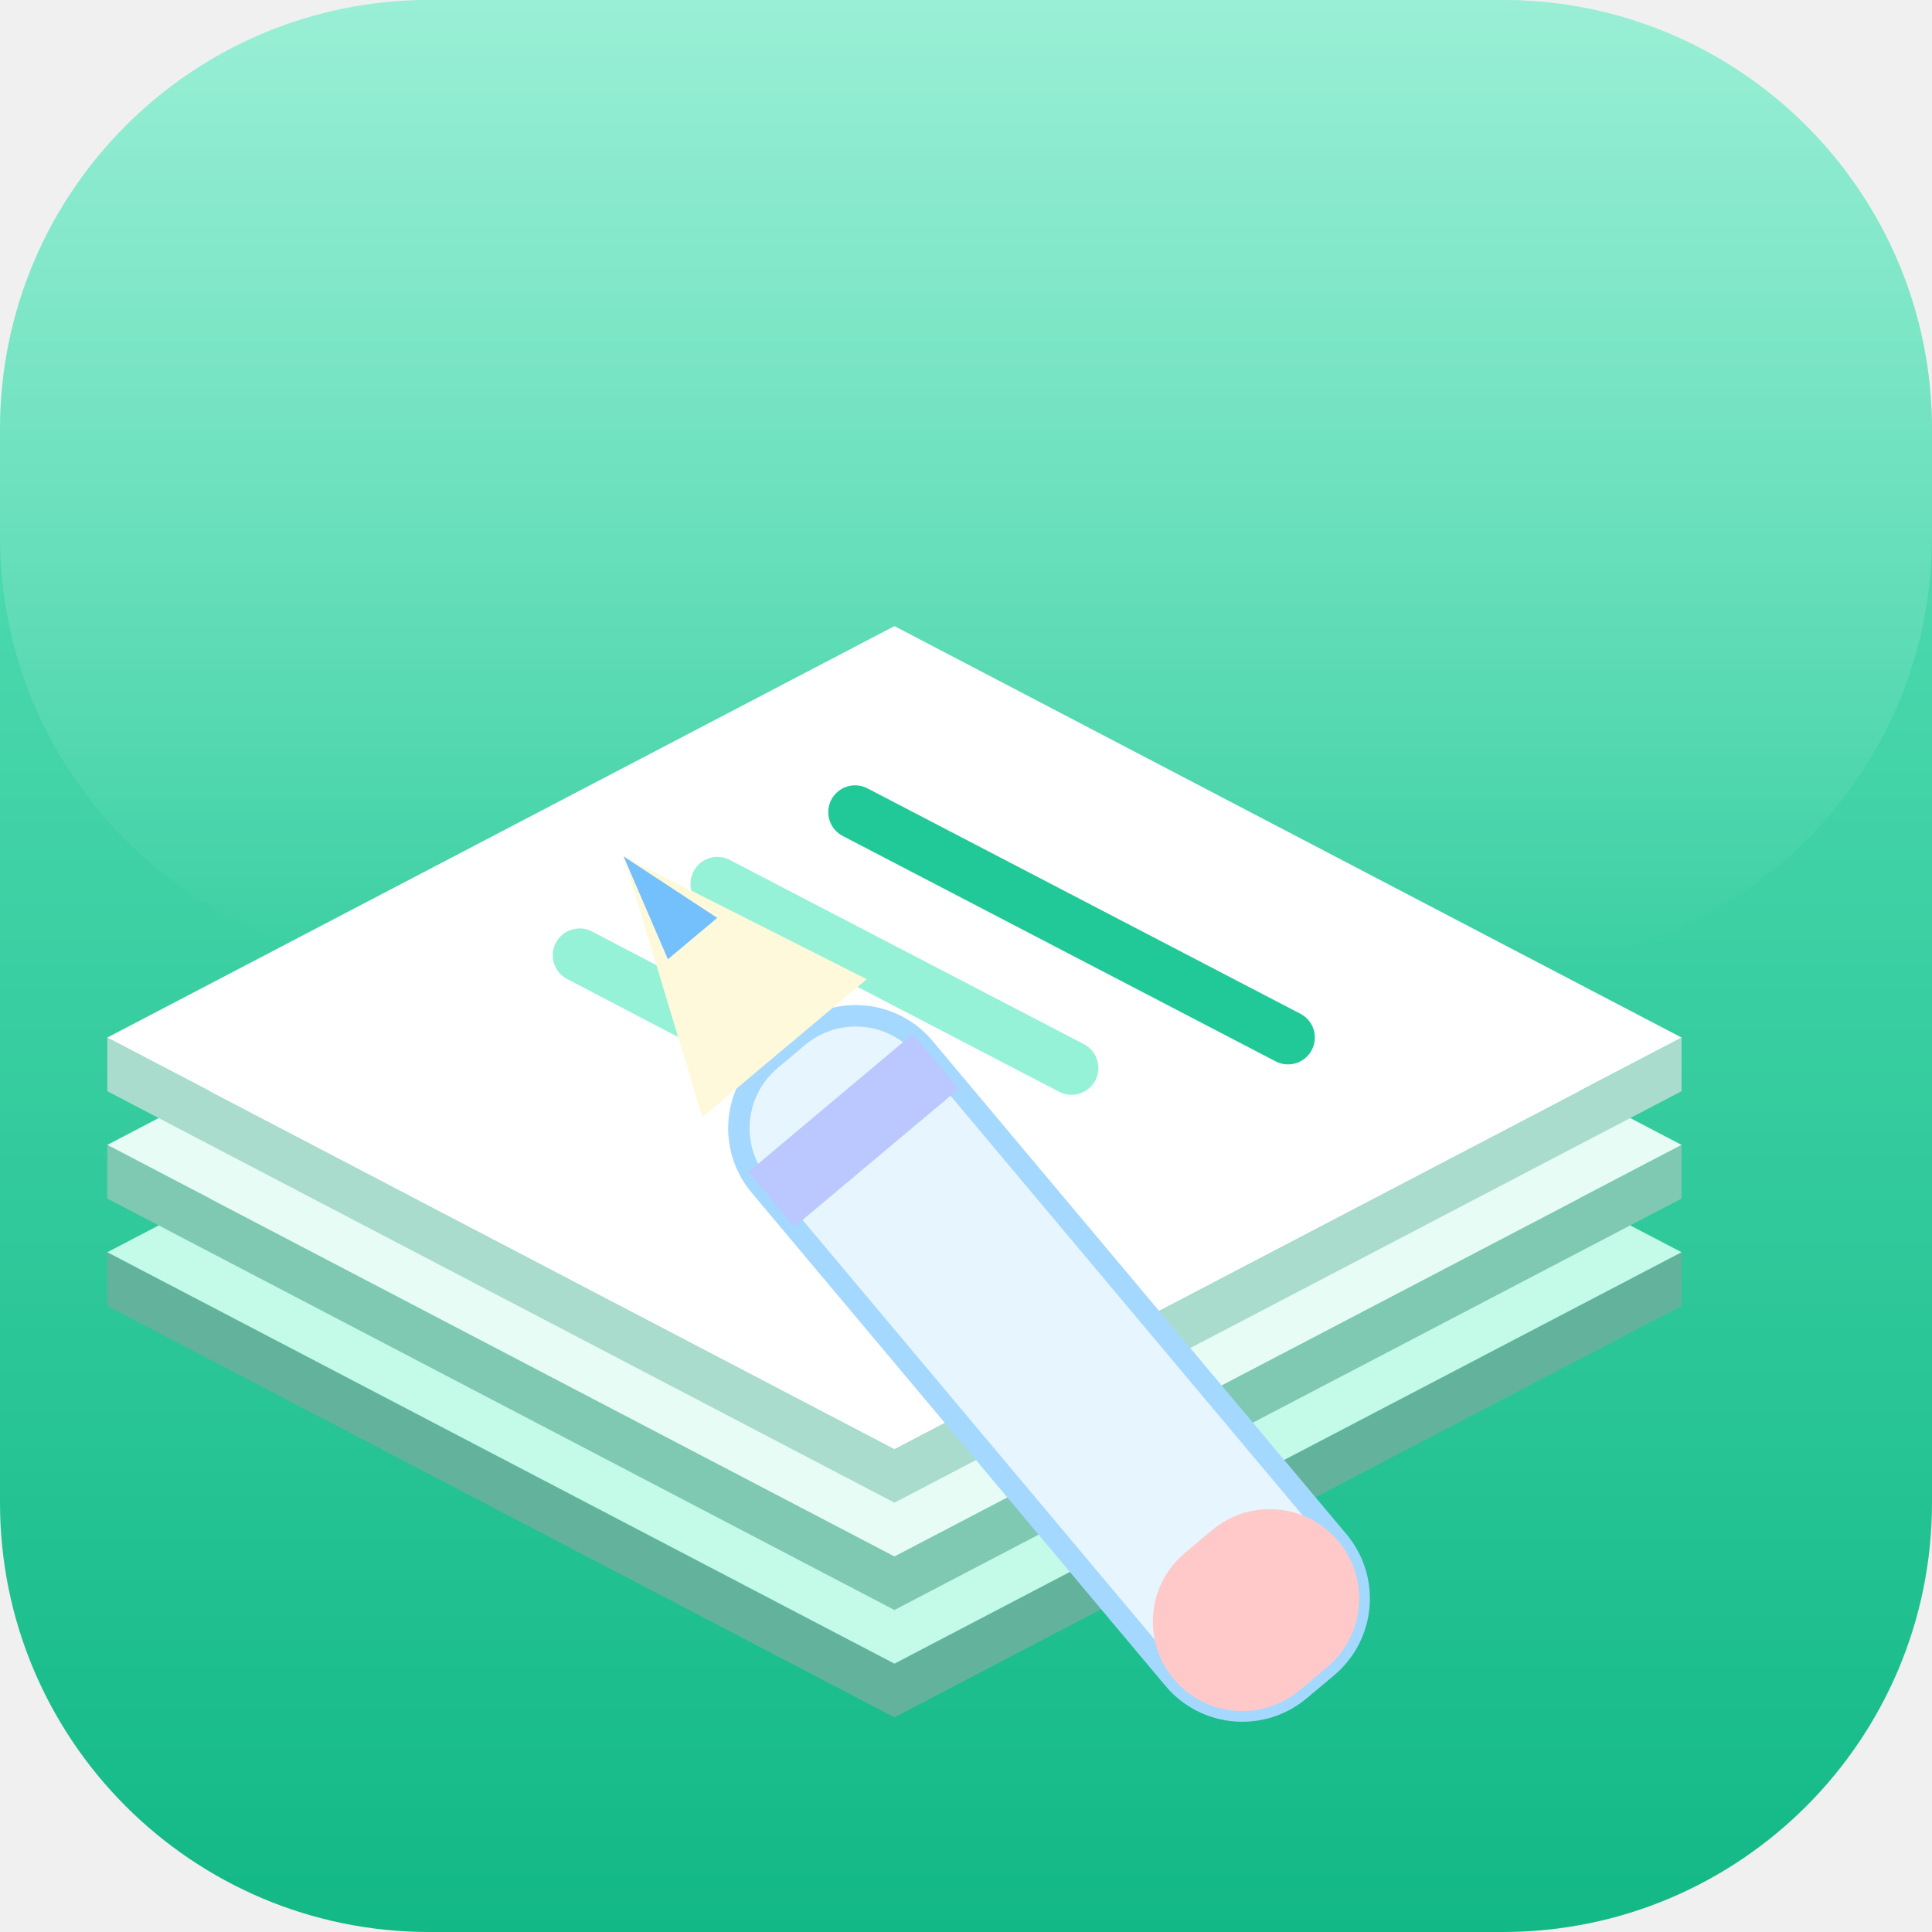
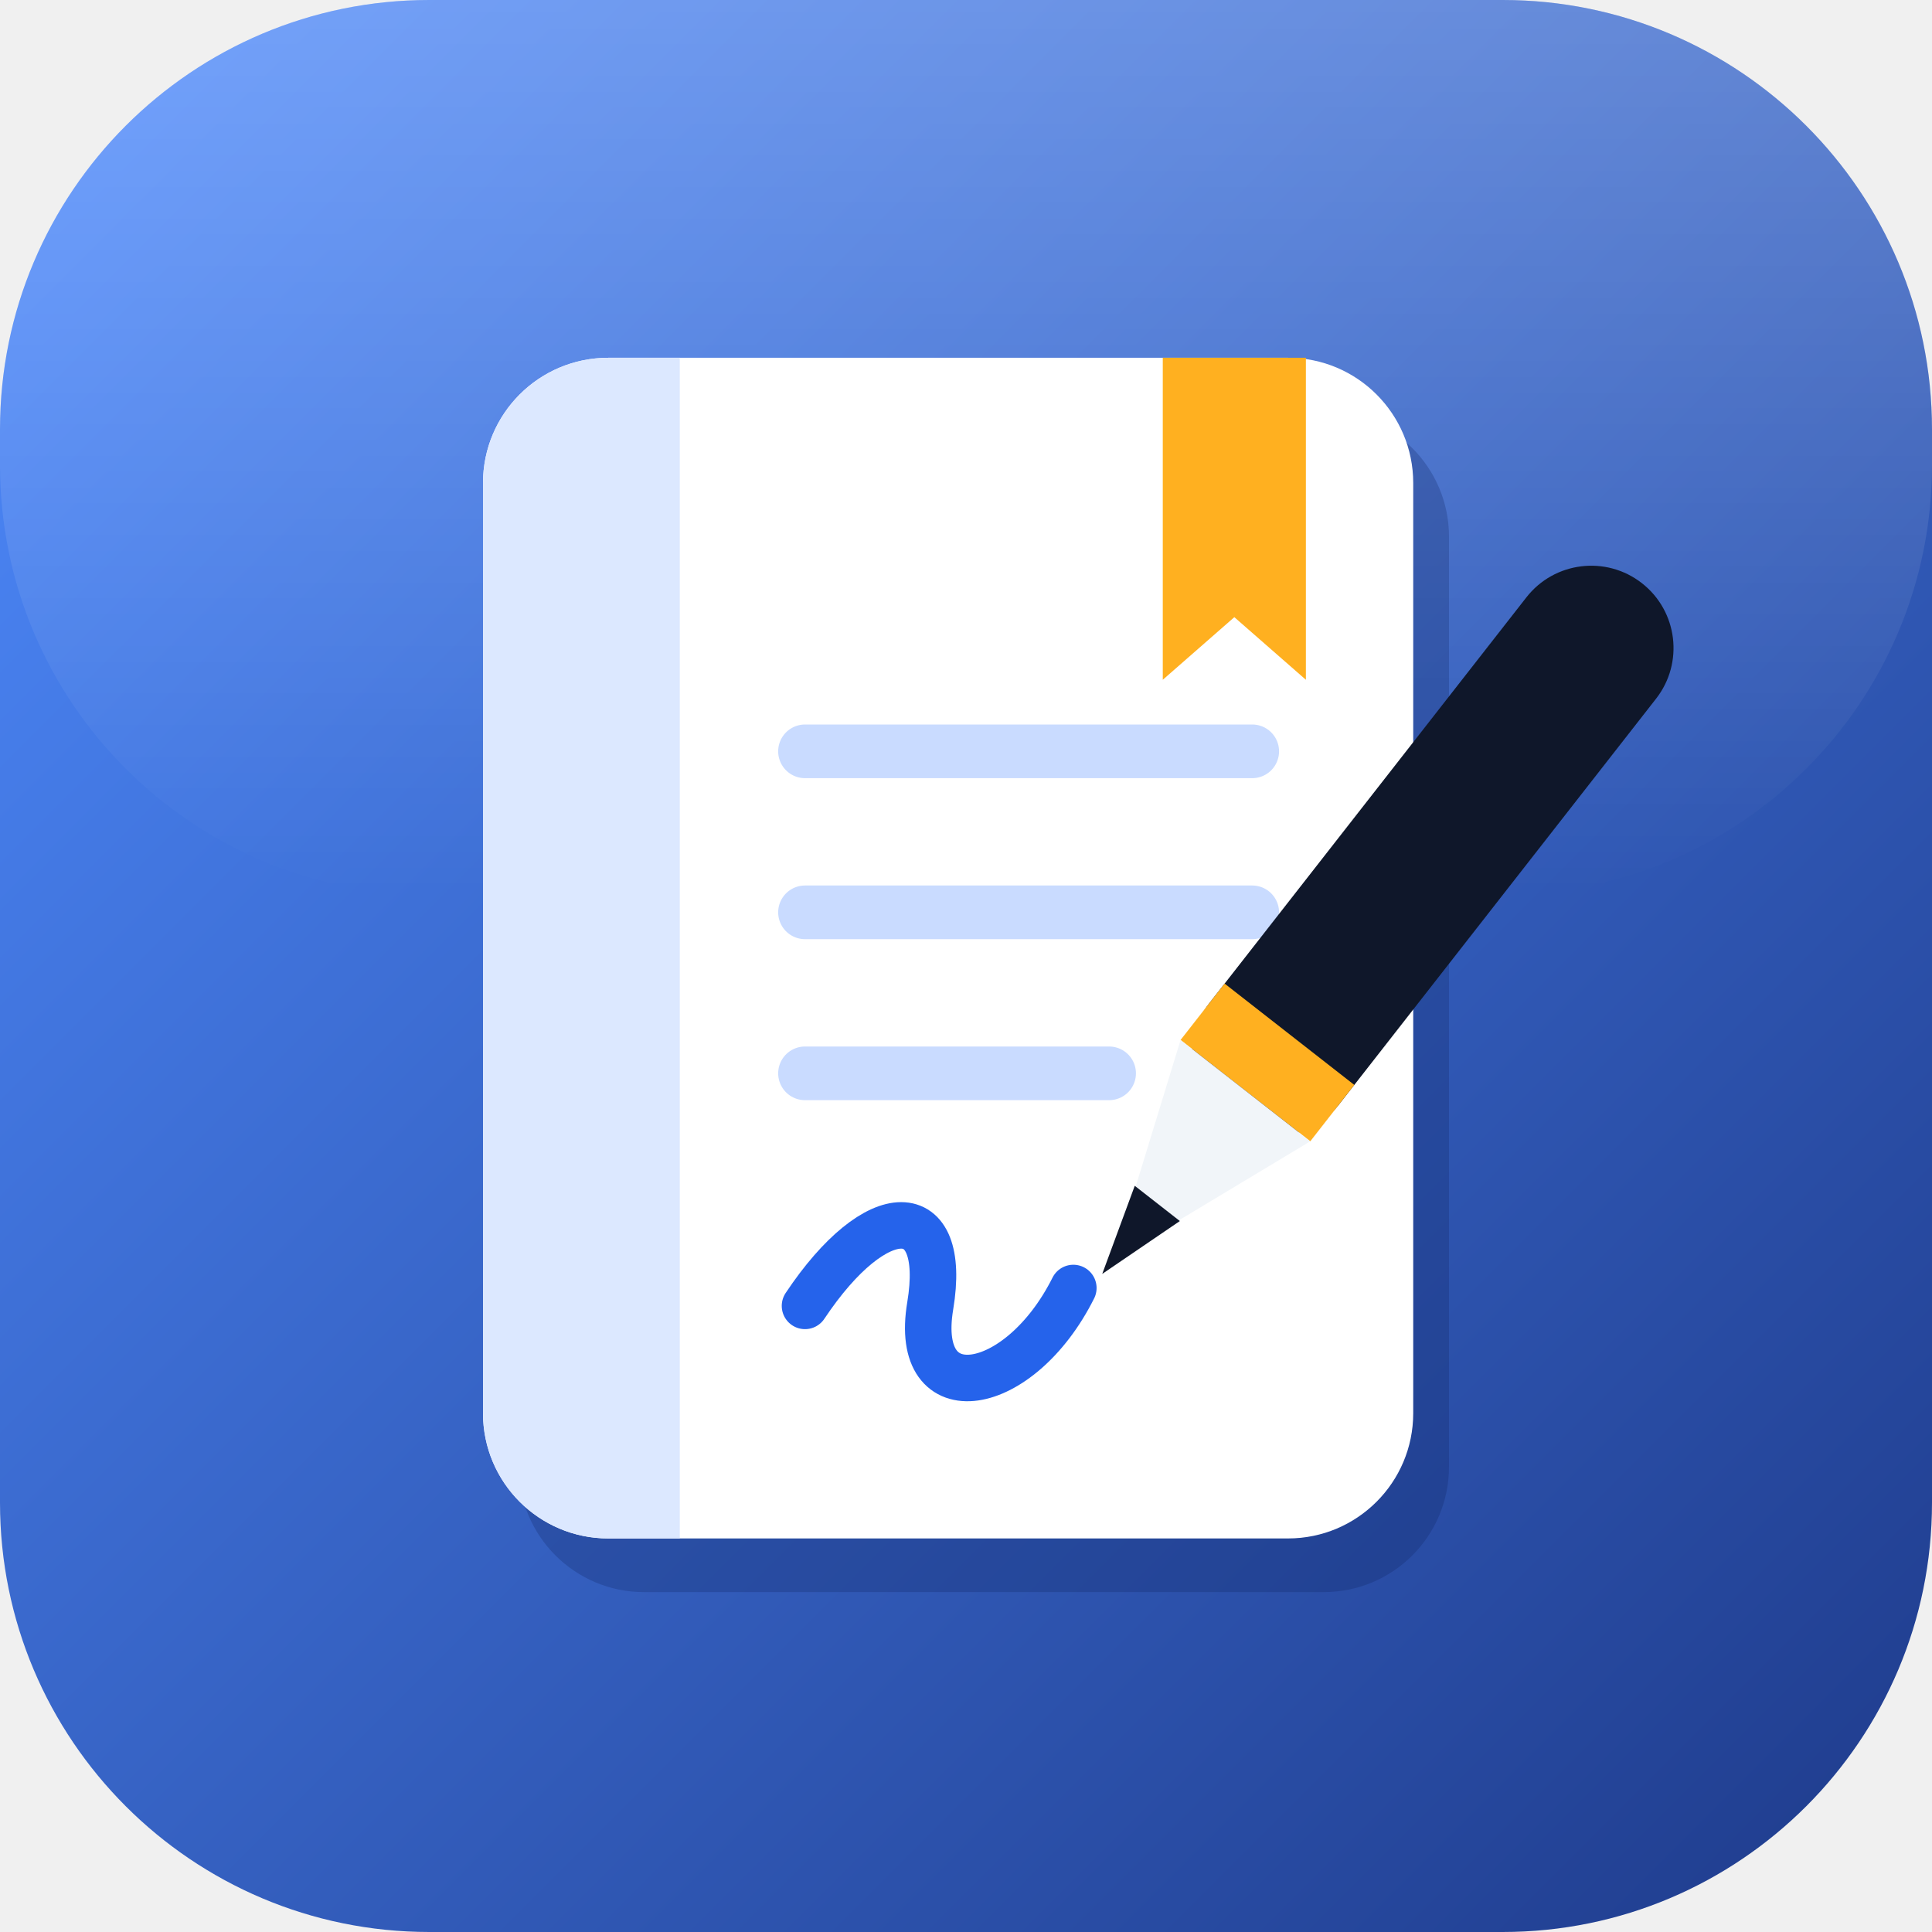
<svg xmlns="http://www.w3.org/2000/svg" viewBox="0 0 108 108" width="512" height="512">
  <defs>
-     <linearGradient id="plate" x1="0" y1="0" x2="0" y2="1">
-       <stop offset="0" stop-color="#63E6BE" />
-       <stop offset="1" stop-color="#12B886" />
+     <linearGradient id="plate" x1="0" y1="0" x2="1" y2="1">
+       <stop offset="0" stop-color="#4F8CFF" />
+       <stop offset="1" stop-color="#1E3A8A" />
    </linearGradient>
    <linearGradient id="gloss" x1="0" y1="0" x2="0" y2="1">
-       <stop offset="0" stop-color="#fff" stop-opacity=".35" />
+       <stop offset="0" stop-color="#fff" stop-opacity=".22" />
      <stop offset="1" stop-color="#fff" stop-opacity="0" />
    </linearGradient>
  </defs>
  <rect width="108" height="108" rx="24" fill="url(#plate)" />
-   <rect width="108" height="54" rx="24" fill="url(#gloss)" />
-   <path d="M6,70 L50,93 L94,70 L94,73 L50,96 L6,73Z" fill="#63B39C" />
-   <path d="M50,47 L94,70 L50,93 L6,70Z" fill="#C3FAE8" />
-   <path d="M6,64 L50,87 L94,64 L94,67 L50,90 L6,67Z" fill="#7FC9B3" />
-   <path d="M50,41 L94,64 L50,87 L6,64Z" fill="#E6FCF5" />
-   <path d="M6,58 L50,81 L94,58 L94,61 L50,84 L6,61Z" fill="#A9DCCD" />
-   <path d="M50,35 L94,58 L50,81 L6,58Z" fill="#FFFFFF" />
-   <path d="M47.8,45.4L72.0,58.0" stroke="#20C997" stroke-width="3" stroke-linecap="round" />
-   <path d="M40.1,49.4L59.9,59.7" stroke="#96F2D7" stroke-width="3" stroke-linecap="round" />
-   <path d="M32.4,53.4L54.4,64.9" stroke="#96F2D7" stroke-width="3" stroke-linecap="round" />
-   <g transform="translate(40 54) rotate(140)">
-     <rect x="-6" y="-52" width="12" height="46" rx="5" fill="#E7F5FF" stroke="#A5D8FF" stroke-width="1.2" />
-     <rect x="-6" y="-52" width="12" height="10" rx="5" fill="#FFC9C9" />
-     <rect x="-6" y="-14" width="12" height="4" fill="#BAC8FF" />
-     <path d="M-6,-6h12l-6,14z" fill="#FFF9DB" />
-     <path d="M-1.8,2h3.6l-1.8,6z" fill="#74C0FC" />
+   <rect width="108" height="50" rx="24" fill="url(#gloss)" />
+   <rect x="29" y="23" width="52" height="66" rx="7" fill="#0B1F5C" opacity=".25" />
+   <rect x="27" y="20" width="52" height="66" rx="7" fill="#FFFFFF" />
+   <path d="M34,20 A7,7 0 0 0 27,27 V79 A7,7 0 0 0 34,86 H38 V20Z" fill="#DCE8FF" />
+   <path d="M65,20 H73 V38 L69,34.5 L65,38Z" fill="#FFB020" />
+   <path d="M45,42 H70 M45,51 H70 M45,60 H62" fill="none" stroke="#C9DBFF" stroke-width="3" stroke-linecap="round" />
+   <path d="M45,73 C49,67 53,67 52,73 C51,79 57,78 60,72" fill="none" stroke="#2563EB" stroke-width="2.6" stroke-linecap="round" />
+   <g transform="translate(61 72) rotate(38)">
+     <rect x="-4.6" y="-50" width="9.2" height="38" rx="4.6" fill="#0F172A" />
+     <rect x="-4.6" y="-18" width="9.2" height="4" fill="#FFB020" />
+     <path d="M-4.6,-14 H4.6 L0,-2Z" fill="#F1F5F9" />
+     <path d="M-1.6,-6 H1.6 L0,-1Z" fill="#0F172A" />
  </g>
</svg>
